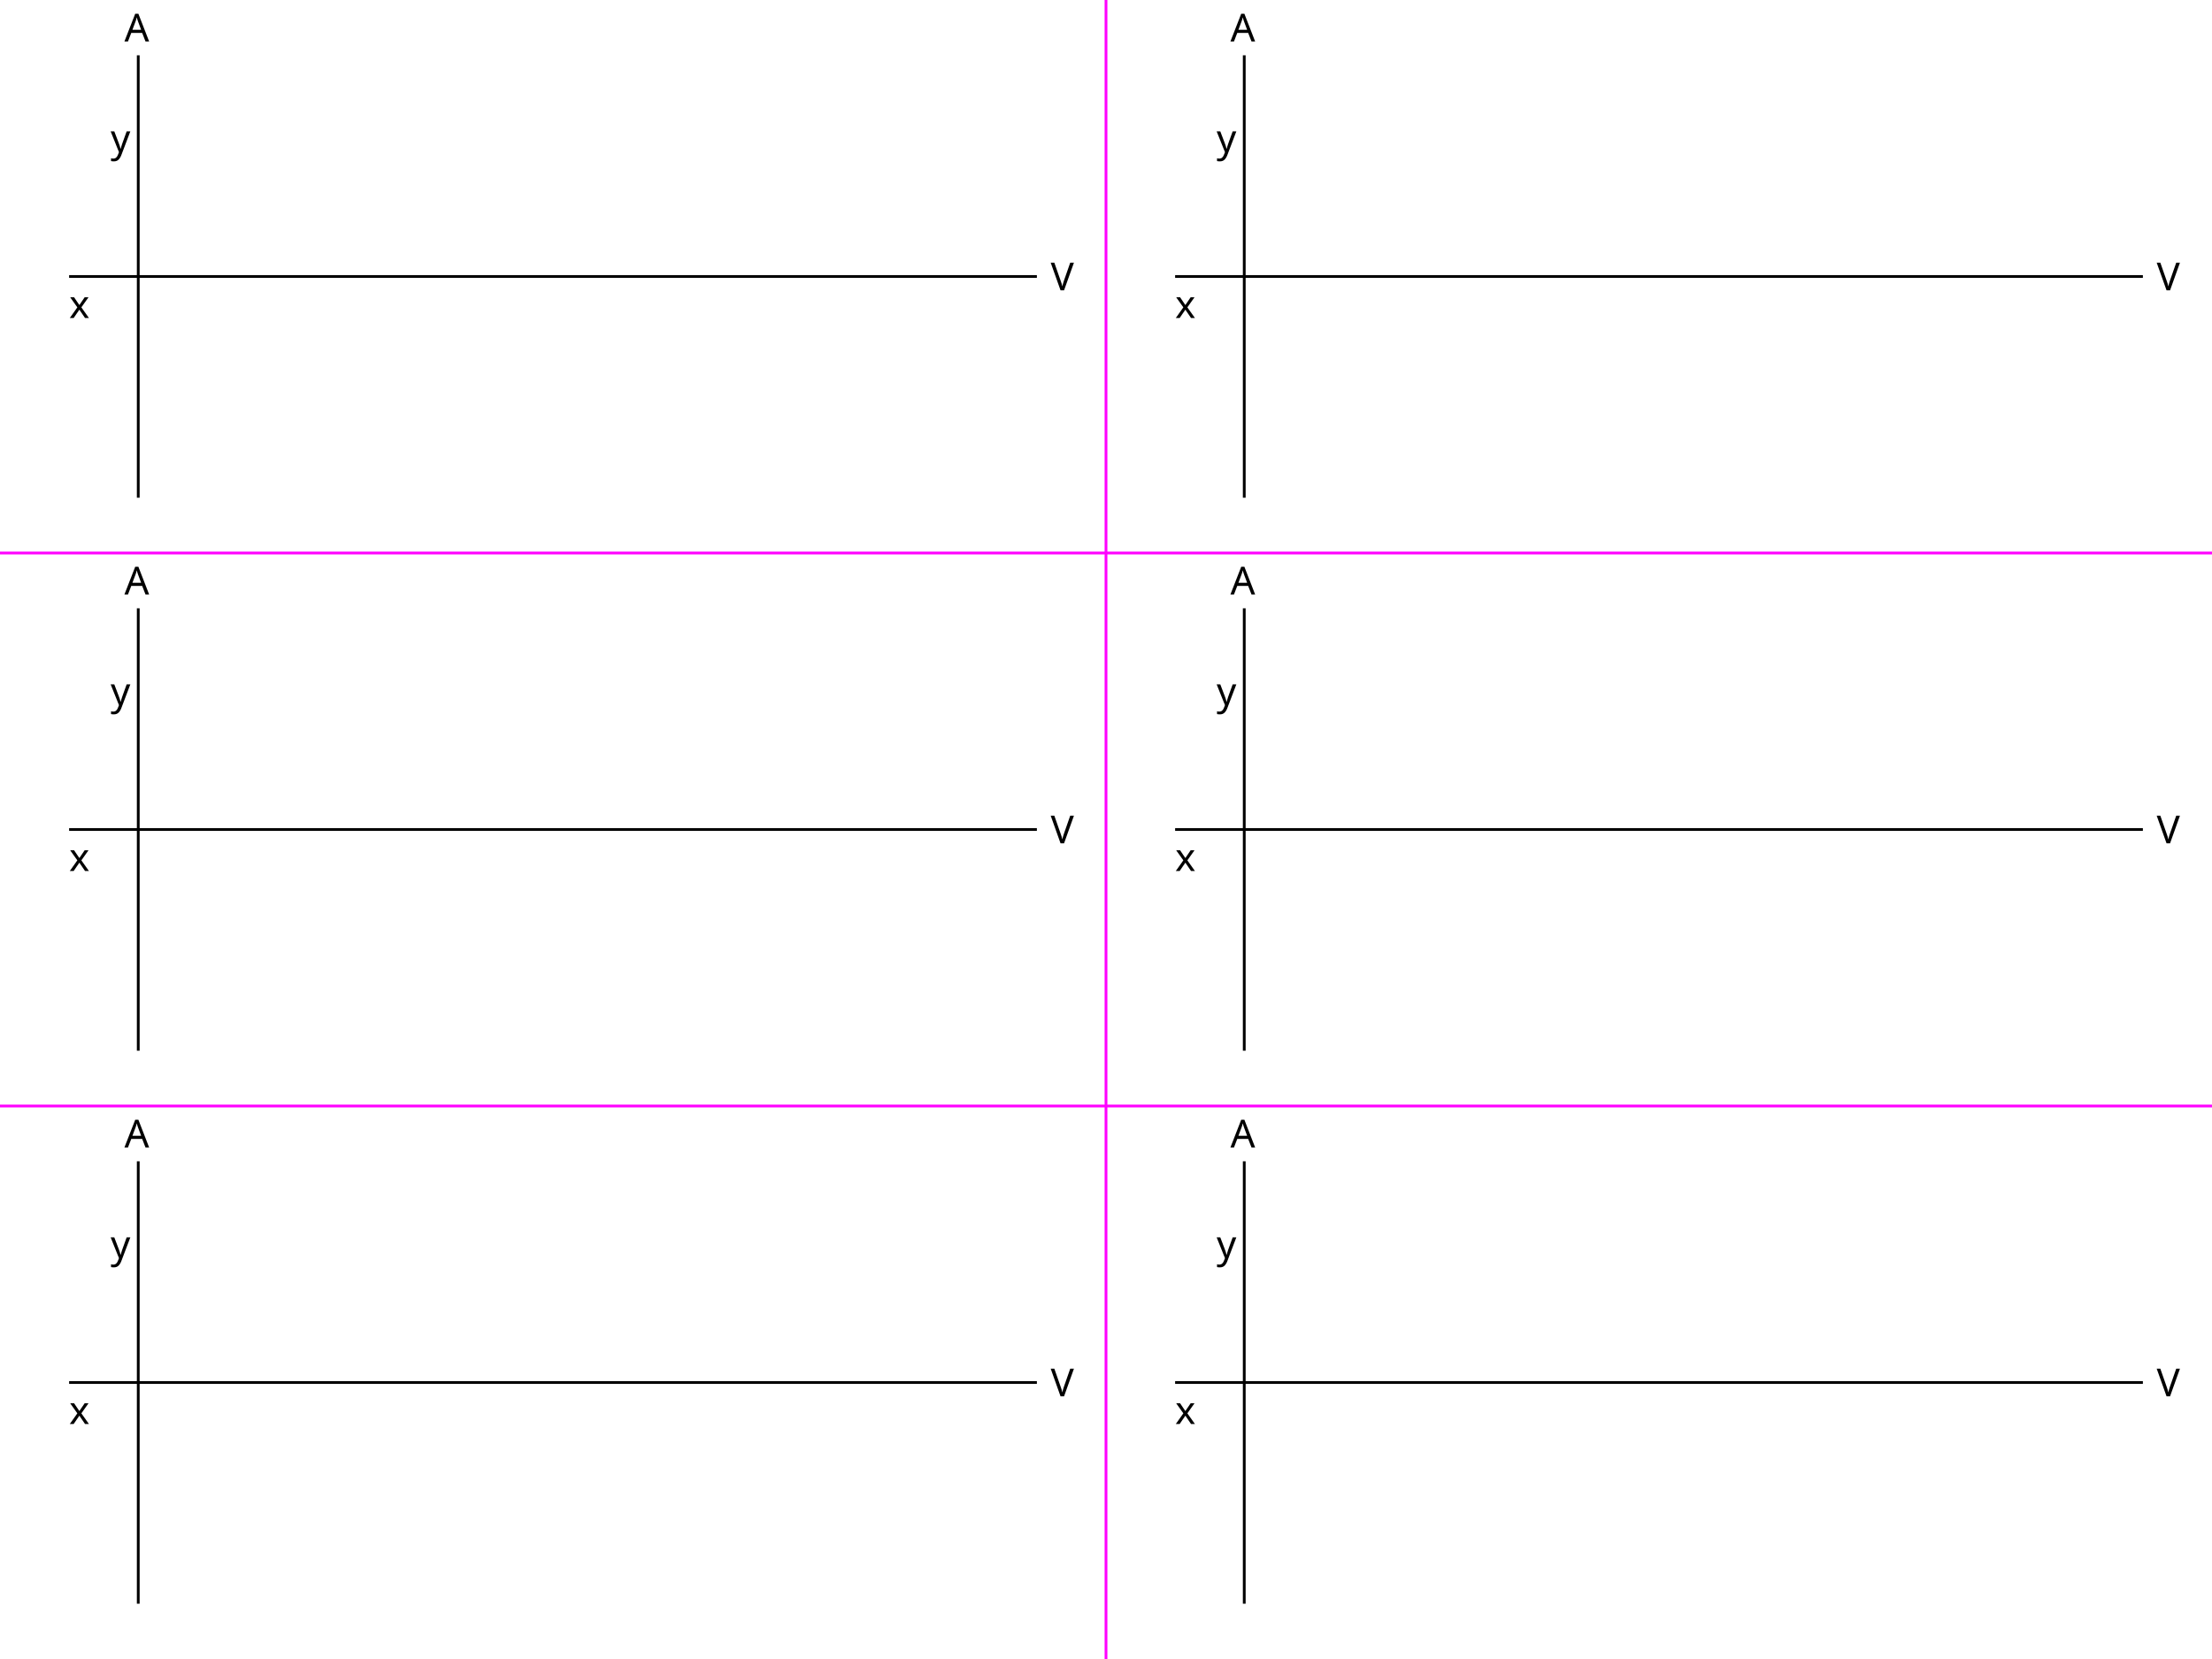
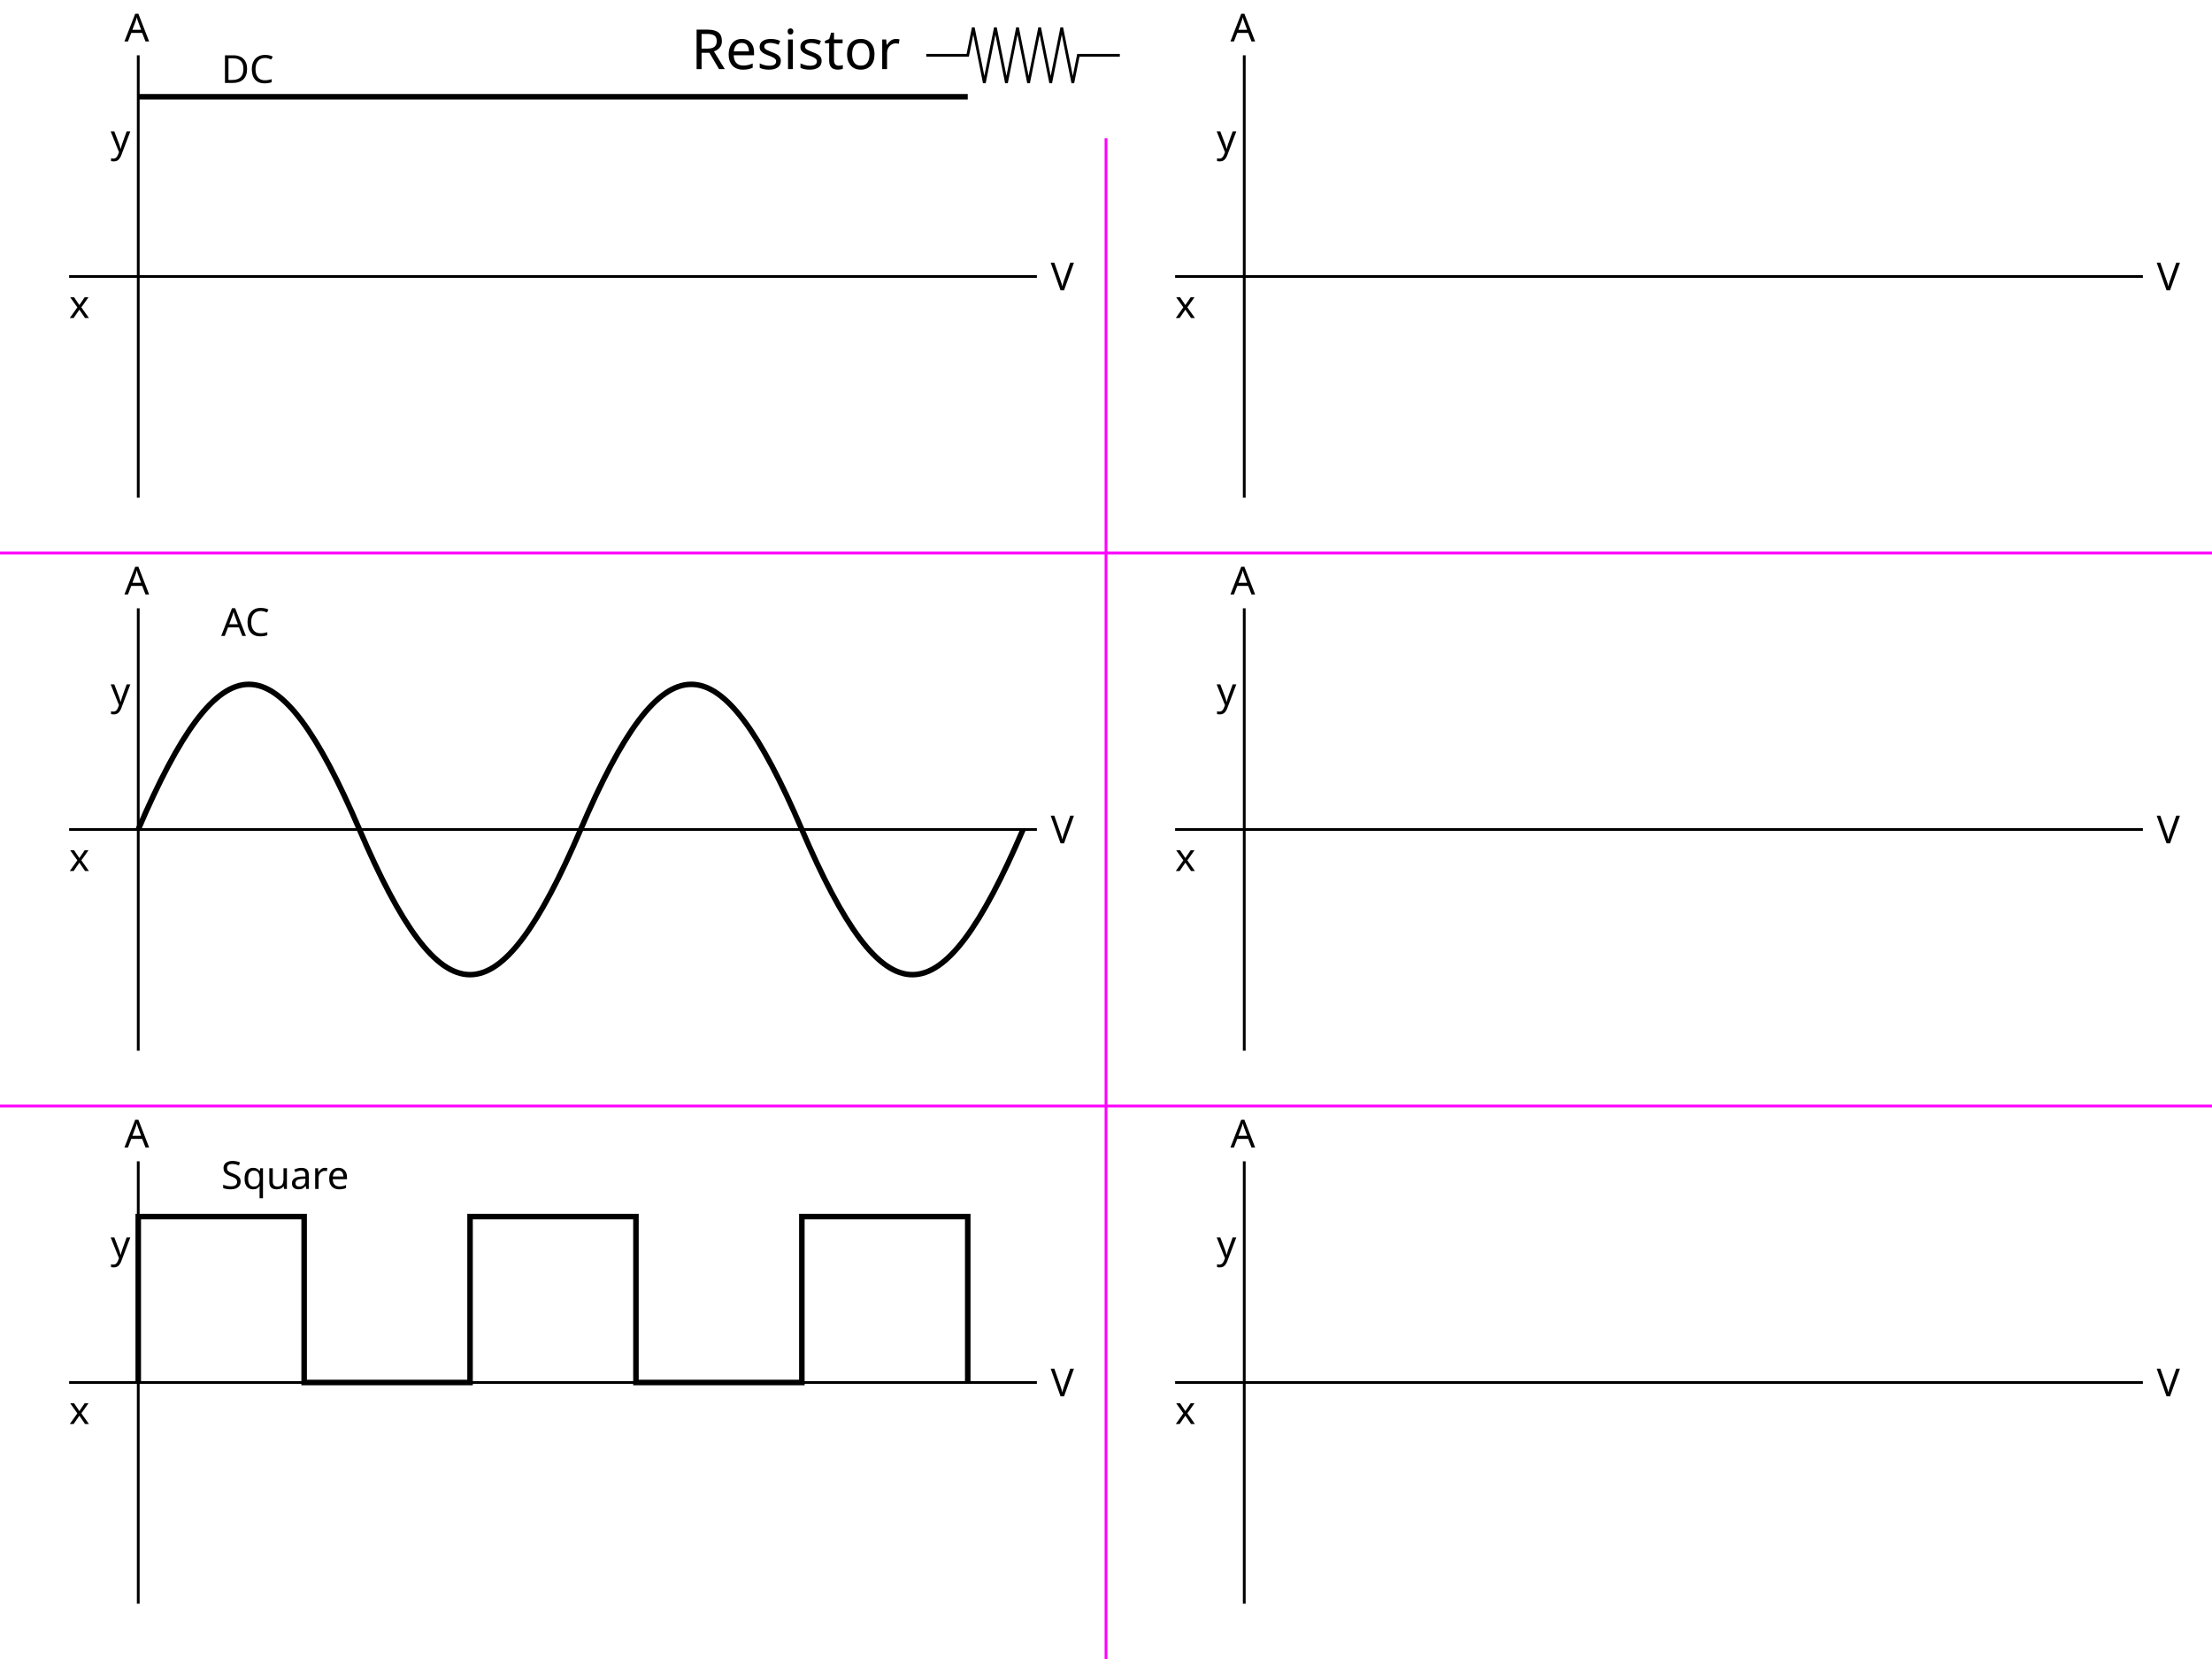
<svg xmlns="http://www.w3.org/2000/svg" id="svg1" version="1.1" viewBox="0 0 800 600" preserveAspectRatio="xMidYMid" fill-rule="evenodd" width="800" height="600">
  <g id="page1" transform="matrix(1.43537,0,0,1.368655,-15.83665,-11.89848)">
    <g id="layer1" transform="matrix(0.6966847,0,0,0.7306442,11.03315,8.693558)" style="display:inline">
      <rect id="white_background" x="0" y="0" width="800" height="600" fill="white">
            </rect>
      <path id="horiz guide 1" d="M 0,200 H 800" style="fill:none;fill-opacity:1;stroke:#ff00ff;stroke-width:1;stroke-opacity:1">
            </path>
      <path id="horiz guide 2" d="M 0,400 H 800" style="fill:none;fill-opacity:1;stroke:#ff00ff;stroke-width:1;stroke-opacity:1">
            </path>
-       <path id="vert guide" d="M 400,0 V 600" style="fill:none;fill-opacity:1;stroke:#ff00ff;stroke-width:1;stroke-opacity:1">
+       <path id="vert guide" d="M 400,50 V 600" style="fill:none;fill-opacity:1;stroke:#ff00ff;stroke-width:1;stroke-opacity:1">
+             </path>
+       <text id="headline" x="250" y="25" font-family="Ubuntu" font-size="20" font-weight="norm" fill="#000000">
+         <tspan>Resistor</tspan>
+       </text>
+       <path id="symbol" d="M 335,20                    h 15                    l 2,-10                    l 4,20                    l 4,-20                    l 4,20                    l 4,-20                    l 4,20                    l 4,-20                    l 4,20                    l 4,-20                    l 4,20                    l 2,-10                    h 15" style="fill:none;fill-opacity:1;stroke:#000000;stroke-width:1;stroke-opacity:1">
            </path>
    </g>
    <g id="layer2" transform="matrix(0.6966847,0,0,0.7306442,11.03315,8.693558)" style="display:inline">
      <g id="dc">
        <g id="dc_in">
          <g id="axis's">
            <g id="axis_x">
              <path id="axis_x_line" d="M 25,100 H 375" style="fill:none;fill-opacity:1;stroke:#000000;stroke-width:1;stroke-opacity:1">
                            </path>
              <text id="axis_x_text" x="25" y="115" font-family="Ubuntu" font-size="14" font-weight="norm" fill="#000000">
                <tspan>x</tspan>
              </text>
              <text id="axis_x_unit" x="380" y="105" font-family="Ubuntu" font-size="14" font-weight="norm" fill="#000000">
                <tspan>V</tspan>
              </text>
            </g>
            <g id="axis_y">
              <path id="axis_y_line" d="M 50,20 V 180" style="fill:none;fill-opacity:1;stroke:#000000;stroke-width:1;stroke-opacity:1">
                            </path>
              <text id="axis_y_text" x="40" y="55" font-family="Ubuntu" font-size="14" font-weight="norm" fill="#000000">
                <tspan>y</tspan>
              </text>
              <text id="axis_y_unit" x="45" y="15" font-family="Ubuntu" font-size="14" font-weight="norm" fill="#000000">
                <tspan>A</tspan>
              </text>
            </g>
          </g>
        </g>
        <g id="dc_out">
          <g id="axis's">
            <g id="axis_x">
              <path id="axis_x_line" d="M 425,100 H 775" style="fill:none;fill-opacity:1;stroke:#000000;stroke-width:1;stroke-opacity:1">
                            </path>
              <text id="axis_x_text" x="425" y="115" font-family="Ubuntu" font-size="14" font-weight="norm" fill="#000000">
                <tspan>x</tspan>
              </text>
              <text id="axis_x_unit" x="780" y="105" font-family="Ubuntu" font-size="14" font-weight="norm" fill="#000000">
                <tspan>V</tspan>
              </text>
            </g>
            <g id="axis_y">
              <path id="axis_y_line" d="M 450,20 V 180" style="fill:none;fill-opacity:1;stroke:#000000;stroke-width:1;stroke-opacity:1">
                            </path>
              <text id="axis_y_text" x="440" y="55" font-family="Ubuntu" font-size="14" font-weight="norm" fill="#000000">
                <tspan>y</tspan>
              </text>
              <text id="axis_y_unit" x="445" y="15" font-family="Ubuntu" font-size="14" font-weight="norm" fill="#000000">
                <tspan>A</tspan>
              </text>
            </g>
          </g>
        </g>
      </g>
    </g>
    <g id="layer3" transform="matrix(0.6966847,0,0,0.7306442,11.03315,8.693558)" style="display:inline">
      <g id="ac">
        <g id="ac_in">
          <g id="axis's">
            <g id="axis_x">
              <path id="axis_x_line" d="M 25,300 H 375" style="fill:none;fill-opacity:1;stroke:#000000;stroke-width:1;stroke-opacity:1">
                            </path>
              <text id="axis_x_text" x="25" y="315" font-family="Ubuntu" font-size="14" font-weight="norm" fill="#000000">
                <tspan>x</tspan>
              </text>
              <text id="axis_x_unit" x="380" y="305" font-family="Ubuntu" font-size="14" font-weight="norm" fill="#000000">
                <tspan>V</tspan>
              </text>
            </g>
            <g id="axis_y">
              <path id="axis_y_line" d="M 50,220 V 380" style="fill:none;fill-opacity:1;stroke:#000000;stroke-width:1;stroke-opacity:1">
                            </path>
              <text id="axis_y_text" x="40" y="255" font-family="Ubuntu" font-size="14" font-weight="norm" fill="#000000">
                <tspan>y</tspan>
              </text>
              <text id="axis_y_unit" x="45" y="215" font-family="Ubuntu" font-size="14" font-weight="norm" fill="#000000">
                <tspan>A</tspan>
              </text>
            </g>
          </g>
        </g>
        <g id="ac_out">
          <g id="axis's">
            <g id="axis_x">
              <path id="axis_x_line" d="M 425,300 H 775" style="fill:none;fill-opacity:1;stroke:#000000;stroke-width:1;stroke-opacity:1">
                            </path>
              <text id="axis_x_text" x="425" y="315" font-family="Ubuntu" font-size="14" font-weight="norm" fill="#000000">
                <tspan>x</tspan>
              </text>
              <text id="axis_x_unit" x="780" y="305" font-family="Ubuntu" font-size="14" font-weight="norm" fill="#000000">
                <tspan>V</tspan>
              </text>
            </g>
            <g id="axis_y">
              <path id="axis_y_line" d="M 450,220 V 380" style="fill:none;fill-opacity:1;stroke:#000000;stroke-width:1;stroke-opacity:1">
                            </path>
              <text id="axis_y_text" x="440" y="255" font-family="Ubuntu" font-size="14" font-weight="norm" fill="#000000">
                <tspan>y</tspan>
              </text>
              <text id="axis_y_unit" x="445" y="215" font-family="Ubuntu" font-size="14" font-weight="norm" fill="#000000">
                <tspan>A</tspan>
              </text>
            </g>
          </g>
        </g>
      </g>
    </g>
    <g id="layer4" transform="matrix(0.6966847,0,0,0.7306442,11.03315,8.693558)" style="display:inline">
      <g id="sqr">
        <g id="sqr_in">
          <g id="axis's">
            <g id="axis_x">
              <path id="axis_x_line" d="M 25,500 H 375" style="fill:none;fill-opacity:1;stroke:#000000;stroke-width:1;stroke-opacity:1">
                            </path>
              <text id="axis_x_text" x="25" y="515" font-family="Ubuntu" font-size="14" font-weight="norm" fill="#000000">
                <tspan>x</tspan>
              </text>
              <text id="axis_x_unit" x="380" y="505" font-family="Ubuntu" font-size="14" font-weight="norm" fill="#000000">
                <tspan>V</tspan>
              </text>
            </g>
            <g id="axis_y">
              <path id="axis_y_line" d="M 50,420 V 580" style="fill:none;fill-opacity:1;stroke:#000000;stroke-width:1;stroke-opacity:1">
                            </path>
              <text id="axis_y_text" x="40" y="455" font-family="Ubuntu" font-size="14" font-weight="norm" fill="#000000">
                <tspan>y</tspan>
              </text>
              <text id="axis_y_unit" x="45" y="415" font-family="Ubuntu" font-size="14" font-weight="norm" fill="#000000">
                <tspan>A</tspan>
              </text>
            </g>
          </g>
        </g>
        <g id="sqr_out">
          <g id="axis's">
            <g id="axis_x">
              <path id="axis_x_line" d="M 425,500 H 775" style="fill:none;fill-opacity:1;stroke:#000000;stroke-width:1;stroke-opacity:1">
                            </path>
              <text id="axis_x_text" x="425" y="515" font-family="Ubuntu" font-size="14" font-weight="norm" fill="#000000">
                <tspan>x</tspan>
              </text>
              <text id="axis_x_unit" x="780" y="505" font-family="Ubuntu" font-size="14" font-weight="norm" fill="#000000">
                <tspan>V</tspan>
              </text>
            </g>
            <g id="axis_y">
              <path id="axis_y_line" d="M 450,420 V 580" style="fill:none;fill-opacity:1;stroke:#000000;stroke-width:1;stroke-opacity:1">
                            </path>
              <text id="axis_y_text" x="440" y="455" font-family="Ubuntu" font-size="14" font-weight="norm" fill="#000000">
                <tspan>y</tspan>
              </text>
              <text id="axis_y_unit" x="445" y="415" font-family="Ubuntu" font-size="14" font-weight="norm" fill="#000000">
                <tspan>A</tspan>
              </text>
            </g>
          </g>
        </g>
      </g>
    </g>
+     <g id="layer5" transform="matrix(0.6966847,0,0,0.7306442,11.03315,8.693558)" style="display:inline">
+       <g id="wave_form_dc">
+         <g id="wave_form_dc_in">
+           <text id="wave_form_dc_text" x="80" y="30" font-family="Ubuntu" font-size="14" font-weight="norm" fill="#000000">
+             <tspan>DC</tspan>
+           </text>
+           <path id="wave_form_dc_line" d="M 50,35 H 350" style="fill:none;fill-opacity:1;stroke:#000000;stroke-width:2;stroke-opacity:1">
+                     </path>
+         </g>
+       </g>
+     </g>
+     <g id="layer6" transform="matrix(0.6966847,0,0,0.7306442,11.03315,8.693558)" style="display:inline">
+       <g id="wave_form_ac">
+         <g id="wave_form_ac_in">
+           <text id="wave_form_ac_text" x="80" y="230" font-family="Ubuntu" font-size="14" font-weight="norm" fill="#000000">
+             <tspan>AC</tspan>
+           </text>
+           <path id="wave_form_ac_line" d="M 50 300                            C 80 230, 100 230, 130 300                            S 180 370, 210 300                            S 260 230, 290 300                            S 340 370, 370 300" style="fill:none;fill-opacity:1;stroke:#000000;stroke-width:2;stroke-opacity:1">
+                     </path>
+         </g>
+       </g>
+     </g>
+     <g id="layer7" transform="matrix(0.6966847,0,0,0.7306442,11.03315,8.693558)" style="display:inline">
+       <g id="wave_form_sqr">
+         <g id="wave_form_sqr_in">
+           <text id="wave_form_sqr_text" x="80" y="430" font-family="Ubuntu" font-size="14" font-weight="norm" fill="#000000">
+             <tspan>Square</tspan>
+           </text>
+           <path id="wave_form_sqr_line" d="M 50,500                         v -60 h 60                         v 60 h 60                         v -60 h 60                         v 60 h 60                         v -60 h 60 v 60" style="fill:none;fill-opacity:1;stroke:#000000;stroke-width:2;stroke-opacity:1">
+                     </path>
+         </g>
+       </g>
+     </g>
  </g>
</svg>
